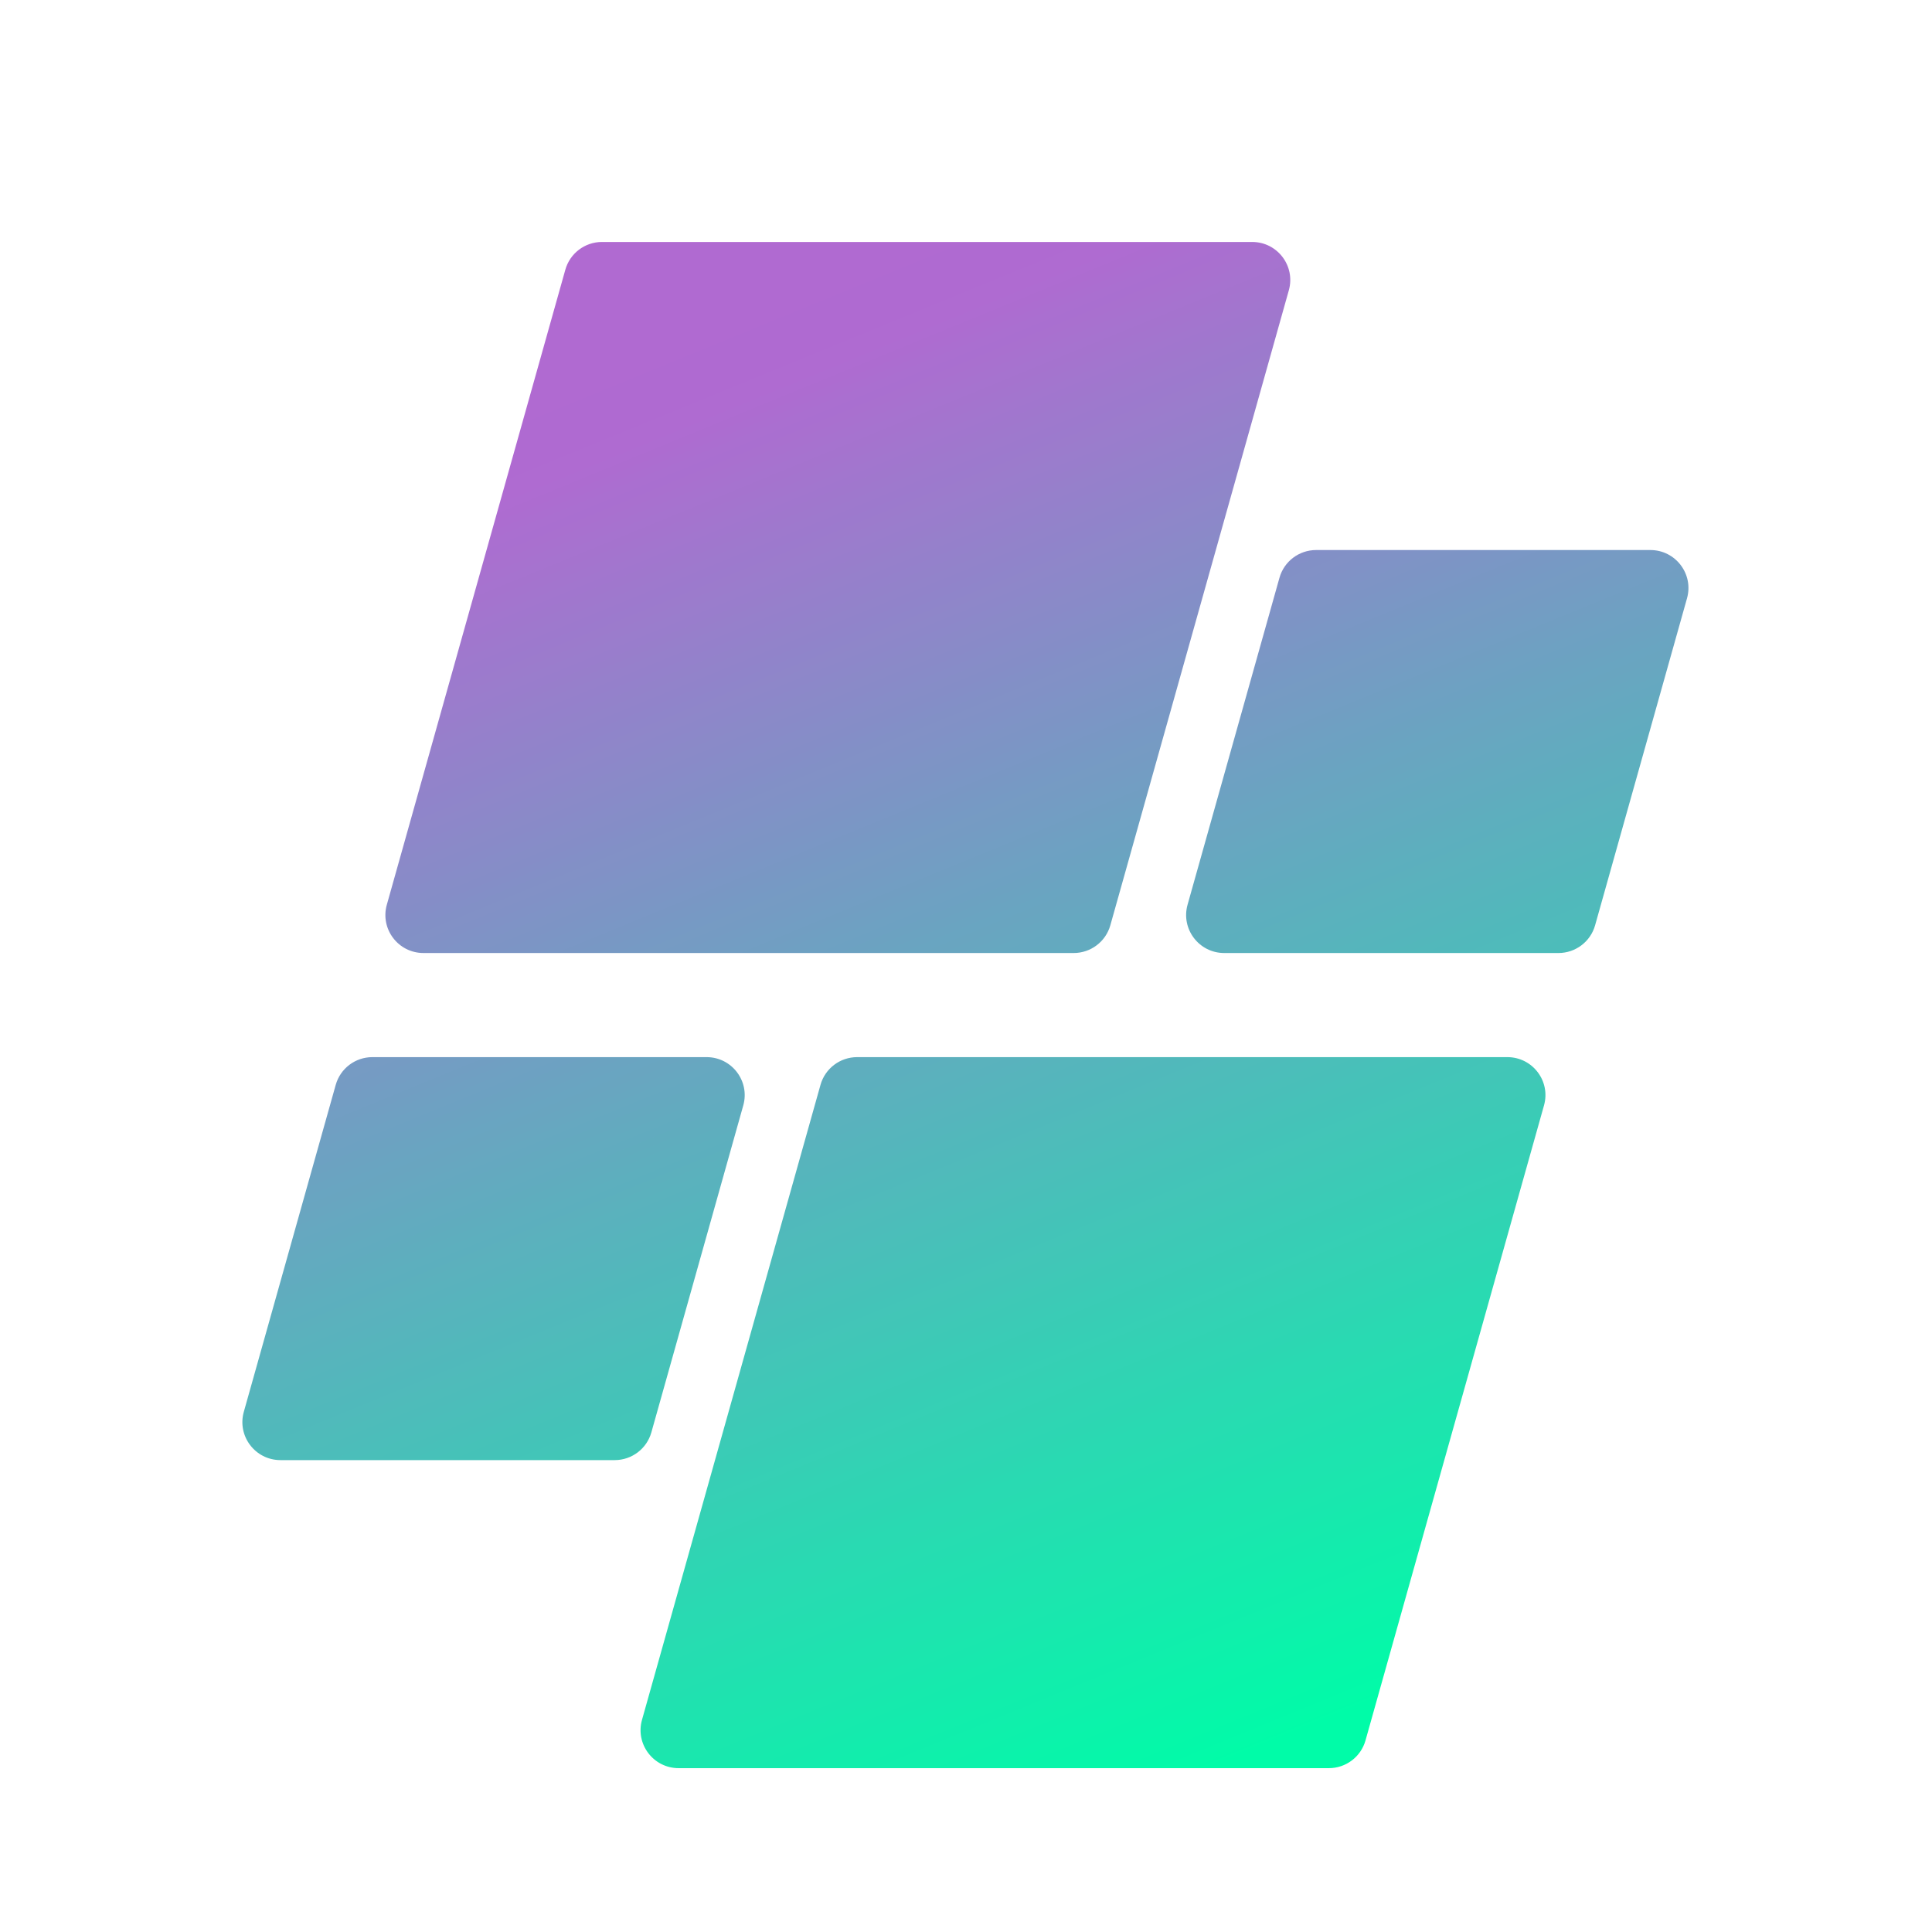
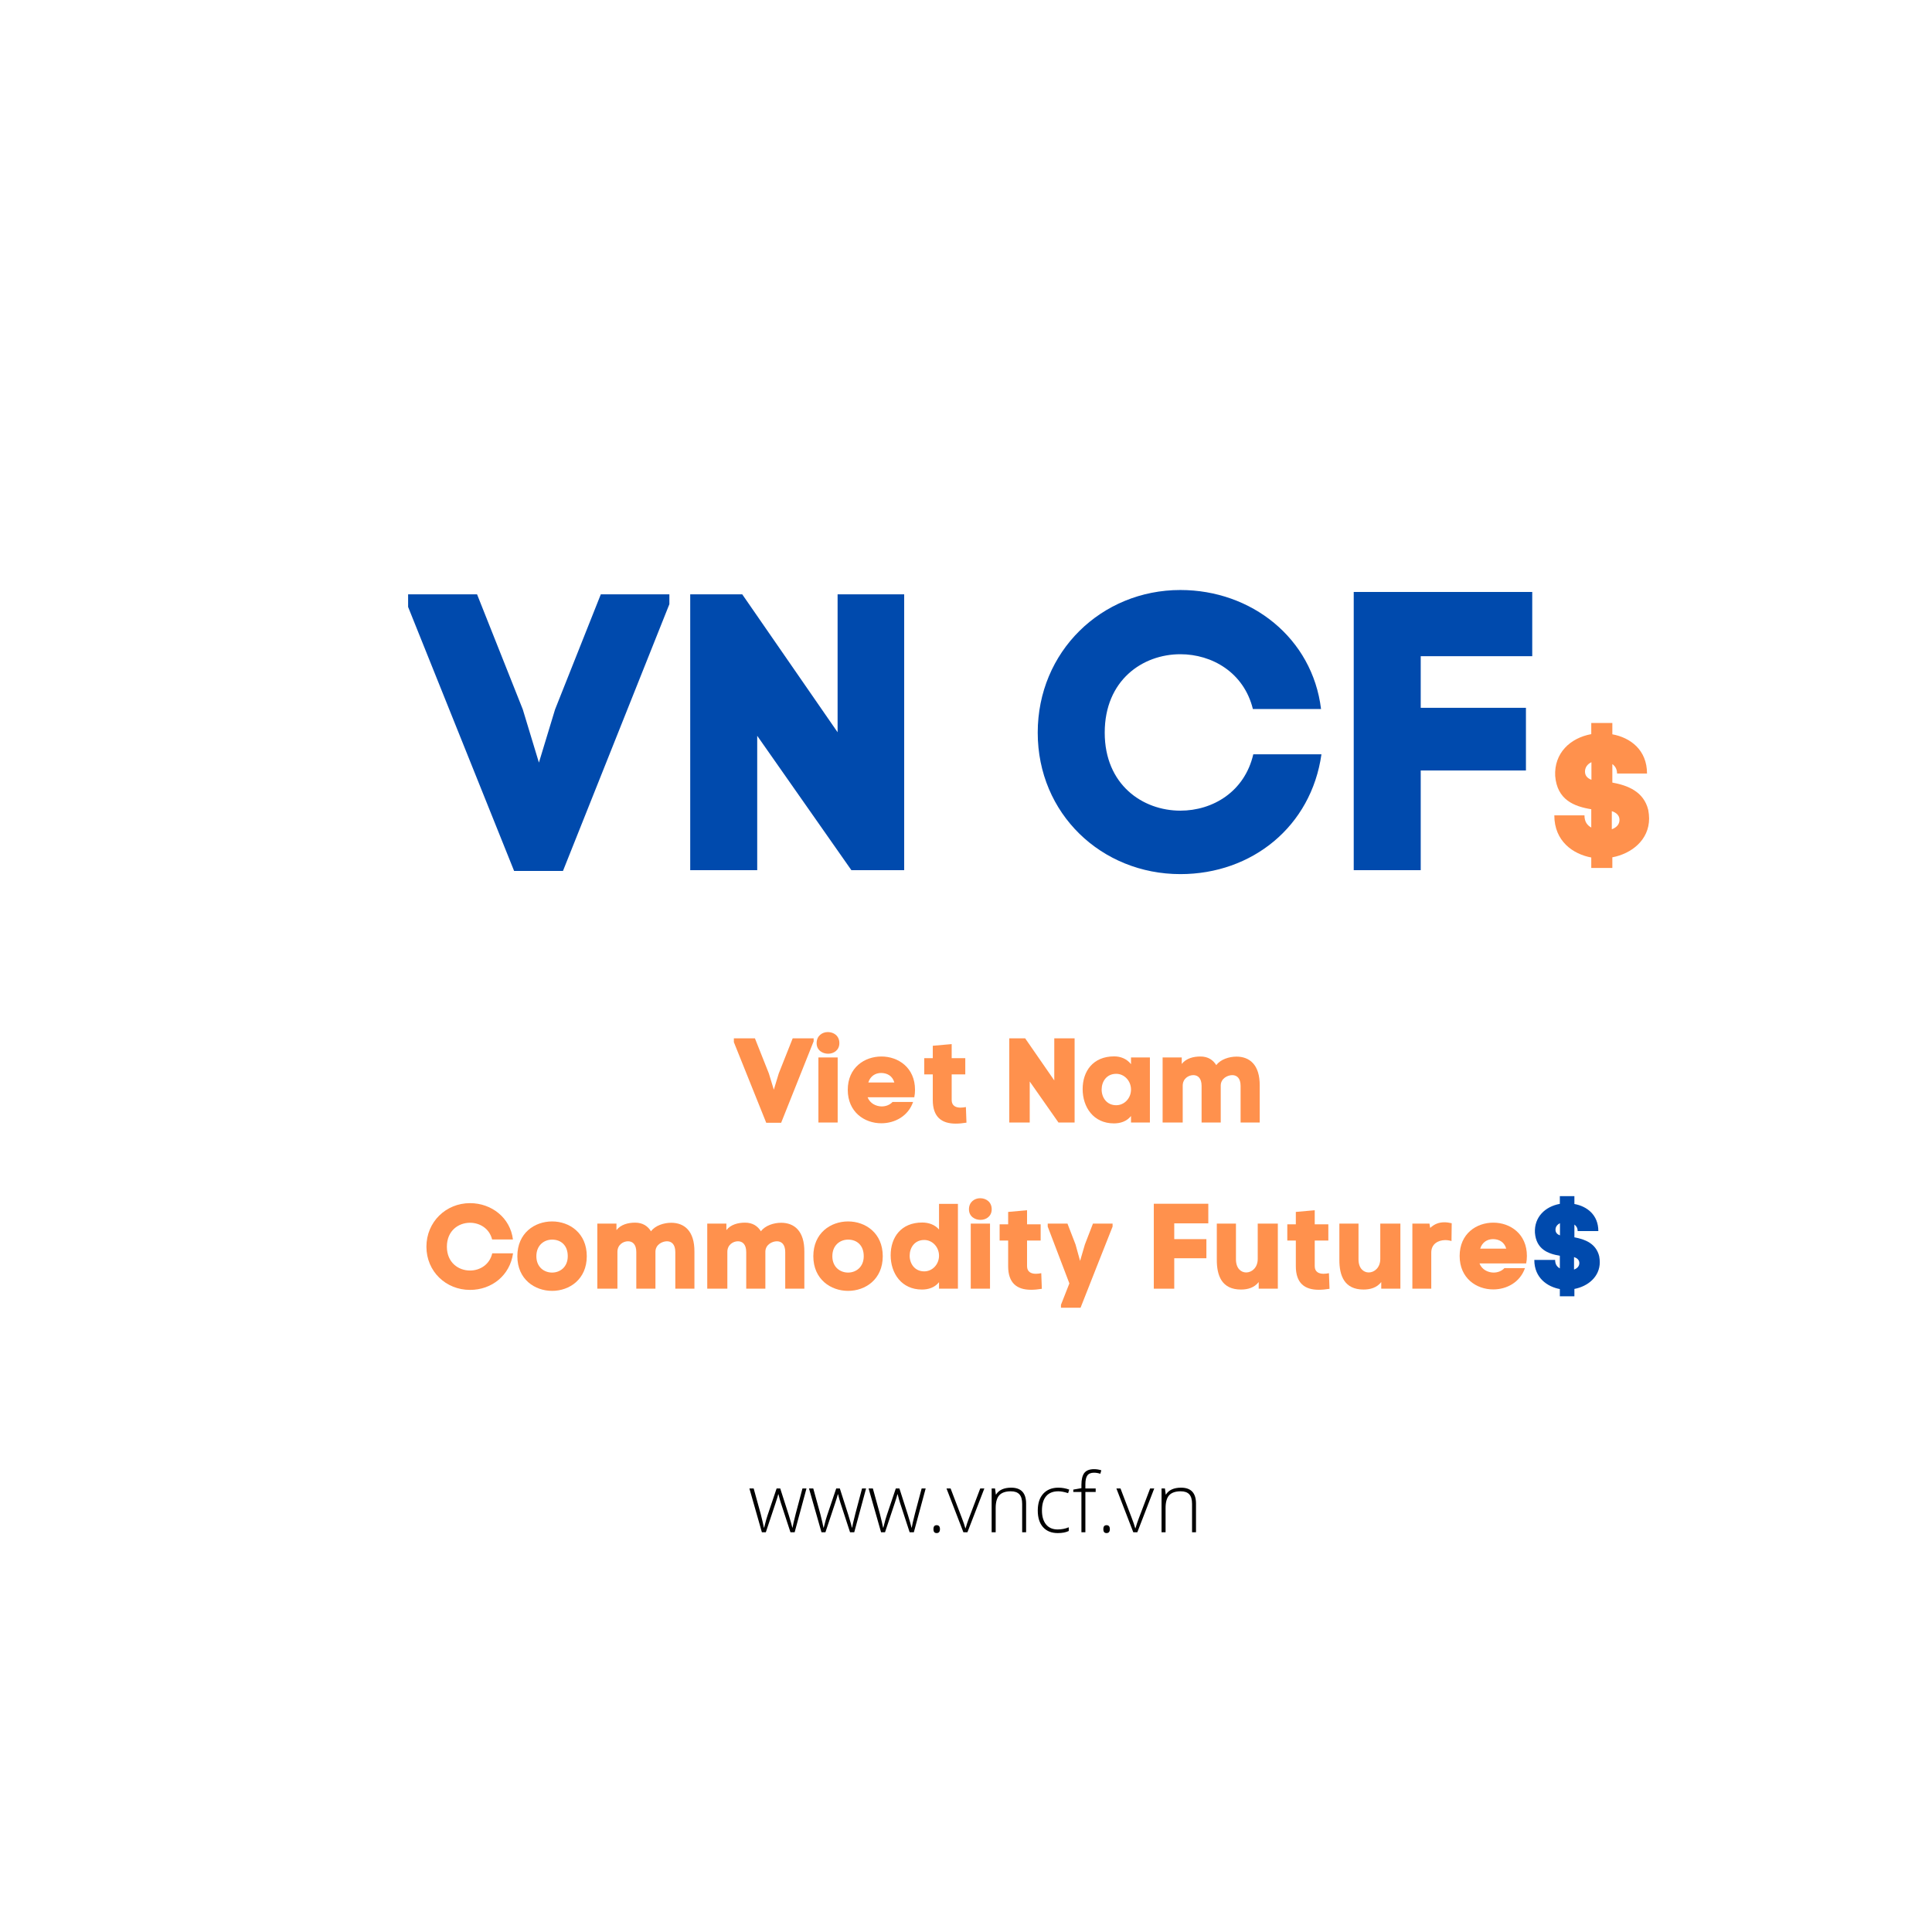
- <svg xmlns="http://www.w3.org/2000/svg" xmlns:xlink="http://www.w3.org/1999/xlink" width="375" viewBox="0 0 375 375" height="375" version="1.0">
+ <svg xmlns="http://www.w3.org/2000/svg" width="500" zoomAndPan="magnify" viewBox="0 0 375 375" height="500" preserveAspectRatio="xMidYMid meet" version="1.0">
  <defs>
-     <clipPath id="a">
-       <path d="M 47 46.957 L 328 46.957 L 328 343.207 L 47 343.207 Z M 47 46.957" />
-     </clipPath>
-     <clipPath id="b">
-       <path d="M 166.371 205.188 L 292.578 205.188 C 297.473 205.188 301.016 209.852 299.691 214.555 L 265.043 337.816 C 264.148 341 261.242 343.199 257.93 343.199 L 131.723 343.199 C 126.828 343.199 123.289 338.535 124.609 333.832 L 159.258 210.57 C 160.152 207.387 163.059 205.188 166.371 205.188 Z M 248.344 112.145 L 230.504 175.609 C 229.184 180.316 232.723 184.98 237.617 184.98 L 302.496 184.98 C 305.809 184.98 308.715 182.781 309.609 179.598 L 327.449 116.129 C 328.77 111.426 325.23 106.762 320.336 106.762 L 255.457 106.762 C 252.148 106.762 249.238 108.961 248.344 112.145 Z M 215.516 179.598 L 250.164 56.336 C 251.484 51.629 247.941 46.965 243.047 46.965 L 116.844 46.965 C 113.531 46.965 110.625 49.168 109.73 52.352 L 75.082 175.609 C 73.758 180.316 77.301 184.98 82.195 184.98 L 208.402 184.98 C 211.711 184.98 214.621 182.781 215.516 179.598 Z M 126.43 278.023 L 144.27 214.555 C 145.59 209.852 142.047 205.188 137.152 205.188 L 72.277 205.188 C 68.965 205.188 66.059 207.387 65.164 210.57 L 47.324 274.035 C 46 278.742 49.543 283.406 54.438 283.406 L 119.312 283.406 C 122.625 283.406 125.535 281.203 126.43 278.023 Z M 126.43 278.023" />
-     </clipPath>
-     <linearGradient x1="114.296" gradientTransform="matrix(-.59351 0 0 -.59247 327.728 343.2)" y1="-47.634" x2="358.611" gradientUnits="userSpaceOnUse" y2="547.607" xlink:type="simple" xlink:actuate="onLoad" id="c" xlink:show="other">
-       <stop stop-color="#00FCA8" offset="0" />
-       <stop stop-color="#00FCA8" offset=".063" />
-       <stop stop-color="#00FCA8" offset=".094" />
-       <stop stop-color="#02FBA8" offset=".098" />
-       <stop stop-color="#03FAA9" offset=".102" />
-       <stop stop-color="#03F9A9" offset=".105" />
-       <stop stop-color="#04F8A9" offset=".109" />
-       <stop stop-color="#05F8A9" offset=".113" />
-       <stop stop-color="#06F7A9" offset=".117" />
-       <stop stop-color="#07F6AA" offset=".121" />
-       <stop stop-color="#08F5AA" offset=".125" />
-       <stop stop-color="#09F4AA" offset=".129" />
-       <stop stop-color="#0AF4AA" offset=".133" />
-       <stop stop-color="#0BF3AB" offset=".137" />
-       <stop stop-color="#0CF2AB" offset=".141" />
-       <stop stop-color="#0DF1AB" offset=".145" />
-       <stop stop-color="#0EF1AB" offset=".148" />
-       <stop stop-color="#0FF0AB" offset=".152" />
-       <stop stop-color="#10EFAC" offset=".156" />
-       <stop stop-color="#10EEAC" offset=".16" />
-       <stop stop-color="#11EEAC" offset=".164" />
-       <stop stop-color="#12EDAC" offset=".168" />
-       <stop stop-color="#13ECAD" offset=".172" />
-       <stop stop-color="#14EBAD" offset=".176" />
-       <stop stop-color="#15EAAD" offset=".18" />
-       <stop stop-color="#16EAAD" offset=".184" />
-       <stop stop-color="#17E9AD" offset=".188" />
-       <stop stop-color="#18E8AE" offset=".191" />
-       <stop stop-color="#19E7AE" offset=".195" />
-       <stop stop-color="#1AE7AE" offset=".199" />
-       <stop stop-color="#1BE6AE" offset=".203" />
-       <stop stop-color="#1CE5AE" offset=".207" />
-       <stop stop-color="#1DE4AF" offset=".211" />
-       <stop stop-color="#1DE4AF" offset=".215" />
-       <stop stop-color="#1EE3AF" offset=".219" />
-       <stop stop-color="#1FE2AF" offset=".223" />
-       <stop stop-color="#20E1B0" offset=".227" />
-       <stop stop-color="#21E0B0" offset=".23" />
-       <stop stop-color="#22E0B0" offset=".234" />
-       <stop stop-color="#23DFB0" offset=".238" />
-       <stop stop-color="#24DEB0" offset=".242" />
-       <stop stop-color="#25DDB1" offset=".246" />
-       <stop stop-color="#26DDB1" offset=".25" />
-       <stop stop-color="#27DCB1" offset=".254" />
-       <stop stop-color="#28DBB1" offset=".258" />
-       <stop stop-color="#29DAB2" offset=".262" />
-       <stop stop-color="#29DAB2" offset=".266" />
-       <stop stop-color="#2AD9B2" offset=".27" />
-       <stop stop-color="#2BD8B2" offset=".273" />
-       <stop stop-color="#2CD7B2" offset=".277" />
-       <stop stop-color="#2DD6B3" offset=".281" />
-       <stop stop-color="#2ED6B3" offset=".285" />
-       <stop stop-color="#2FD5B3" offset=".289" />
-       <stop stop-color="#30D4B3" offset=".293" />
-       <stop stop-color="#31D3B3" offset=".297" />
-       <stop stop-color="#32D3B4" offset=".301" />
-       <stop stop-color="#33D2B4" offset=".305" />
-       <stop stop-color="#34D1B4" offset=".309" />
-       <stop stop-color="#35D0B4" offset=".313" />
-       <stop stop-color="#36D0B5" offset=".316" />
-       <stop stop-color="#36CFB5" offset=".32" />
-       <stop stop-color="#37CEB5" offset=".324" />
-       <stop stop-color="#38CDB5" offset=".328" />
-       <stop stop-color="#39CCB5" offset=".332" />
-       <stop stop-color="#3ACCB6" offset=".336" />
-       <stop stop-color="#3BCBB6" offset=".34" />
-       <stop stop-color="#3CCAB6" offset=".344" />
-       <stop stop-color="#3DC9B6" offset=".348" />
-       <stop stop-color="#3EC9B6" offset=".352" />
-       <stop stop-color="#3FC8B7" offset=".355" />
-       <stop stop-color="#40C7B7" offset=".359" />
-       <stop stop-color="#41C6B7" offset=".363" />
-       <stop stop-color="#42C6B7" offset=".367" />
-       <stop stop-color="#43C5B8" offset=".371" />
-       <stop stop-color="#43C4B8" offset=".375" />
-       <stop stop-color="#44C3B8" offset=".379" />
-       <stop stop-color="#45C2B8" offset=".383" />
-       <stop stop-color="#46C2B8" offset=".387" />
-       <stop stop-color="#47C1B9" offset=".391" />
-       <stop stop-color="#48C0B9" offset=".395" />
-       <stop stop-color="#49BFB9" offset=".398" />
-       <stop stop-color="#4ABFB9" offset=".402" />
-       <stop stop-color="#4BBEBA" offset=".406" />
-       <stop stop-color="#4CBDBA" offset=".41" />
-       <stop stop-color="#4DBCBA" offset=".414" />
-       <stop stop-color="#4EBCBA" offset=".418" />
-       <stop stop-color="#4FBBBA" offset=".422" />
-       <stop stop-color="#50BABB" offset=".426" />
-       <stop stop-color="#50B9BB" offset=".43" />
-       <stop stop-color="#51B8BB" offset=".434" />
-       <stop stop-color="#52B8BB" offset=".438" />
-       <stop stop-color="#53B7BB" offset=".441" />
-       <stop stop-color="#54B6BC" offset=".445" />
-       <stop stop-color="#55B5BC" offset=".449" />
-       <stop stop-color="#56B5BC" offset=".453" />
-       <stop stop-color="#57B4BC" offset=".457" />
-       <stop stop-color="#58B3BD" offset=".461" />
-       <stop stop-color="#59B2BD" offset=".465" />
-       <stop stop-color="#5AB2BD" offset=".469" />
-       <stop stop-color="#5BB1BD" offset=".473" />
-       <stop stop-color="#5CB0BD" offset=".477" />
-       <stop stop-color="#5CAFBE" offset=".48" />
-       <stop stop-color="#5DAFBE" offset=".484" />
-       <stop stop-color="#5EAEBE" offset=".488" />
-       <stop stop-color="#5FADBE" offset=".492" />
-       <stop stop-color="#60ACBE" offset=".496" />
-       <stop stop-color="#61ABBF" offset=".5" />
-       <stop stop-color="#62ABBF" offset=".504" />
-       <stop stop-color="#63AABF" offset=".508" />
-       <stop stop-color="#64A9BF" offset=".512" />
-       <stop stop-color="#65A8C0" offset=".516" />
-       <stop stop-color="#66A8C0" offset=".52" />
-       <stop stop-color="#67A7C0" offset=".523" />
-       <stop stop-color="#68A6C0" offset=".527" />
-       <stop stop-color="#69A5C0" offset=".531" />
-       <stop stop-color="#69A5C1" offset=".535" />
-       <stop stop-color="#6AA4C1" offset=".539" />
-       <stop stop-color="#6BA3C1" offset=".543" />
-       <stop stop-color="#6CA2C1" offset=".547" />
-       <stop stop-color="#6DA1C2" offset=".551" />
-       <stop stop-color="#6EA1C2" offset=".555" />
-       <stop stop-color="#6FA0C2" offset=".559" />
-       <stop stop-color="#709FC2" offset=".563" />
-       <stop stop-color="#719EC2" offset=".566" />
-       <stop stop-color="#729EC3" offset=".57" />
-       <stop stop-color="#739DC3" offset=".574" />
-       <stop stop-color="#749CC3" offset=".578" />
-       <stop stop-color="#759BC3" offset=".582" />
-       <stop stop-color="#769BC3" offset=".586" />
-       <stop stop-color="#769AC4" offset=".59" />
-       <stop stop-color="#7799C4" offset=".594" />
-       <stop stop-color="#7898C4" offset=".598" />
-       <stop stop-color="#7997C4" offset=".602" />
-       <stop stop-color="#7A97C5" offset=".605" />
-       <stop stop-color="#7B96C5" offset=".609" />
-       <stop stop-color="#7C95C5" offset=".613" />
-       <stop stop-color="#7D94C5" offset=".617" />
-       <stop stop-color="#7E94C5" offset=".621" />
-       <stop stop-color="#7F93C6" offset=".625" />
-       <stop stop-color="#8092C6" offset=".629" />
-       <stop stop-color="#8191C6" offset=".633" />
-       <stop stop-color="#8291C6" offset=".637" />
-       <stop stop-color="#8290C6" offset=".641" />
-       <stop stop-color="#838FC7" offset=".645" />
-       <stop stop-color="#848EC7" offset=".648" />
-       <stop stop-color="#858DC7" offset=".652" />
-       <stop stop-color="#868DC7" offset=".656" />
-       <stop stop-color="#878CC8" offset=".66" />
-       <stop stop-color="#888BC8" offset=".664" />
-       <stop stop-color="#898AC8" offset=".668" />
-       <stop stop-color="#8A8AC8" offset=".672" />
-       <stop stop-color="#8B89C8" offset=".676" />
-       <stop stop-color="#8C88C9" offset=".68" />
-       <stop stop-color="#8D87C9" offset=".684" />
-       <stop stop-color="#8E87C9" offset=".688" />
-       <stop stop-color="#8F86C9" offset=".691" />
-       <stop stop-color="#8F85CA" offset=".695" />
-       <stop stop-color="#9084CA" offset=".699" />
-       <stop stop-color="#9183CA" offset=".703" />
-       <stop stop-color="#9283CA" offset=".707" />
-       <stop stop-color="#9382CA" offset=".711" />
-       <stop stop-color="#9481CB" offset=".715" />
-       <stop stop-color="#9580CB" offset=".719" />
-       <stop stop-color="#9680CB" offset=".723" />
-       <stop stop-color="#977FCB" offset=".727" />
-       <stop stop-color="#987ECB" offset=".73" />
-       <stop stop-color="#997DCC" offset=".734" />
-       <stop stop-color="#9A7DCC" offset=".738" />
-       <stop stop-color="#9B7CCC" offset=".742" />
-       <stop stop-color="#9C7BCC" offset=".746" />
-       <stop stop-color="#9C7ACD" offset=".75" />
-       <stop stop-color="#9D79CD" offset=".754" />
-       <stop stop-color="#9E79CD" offset=".758" />
-       <stop stop-color="#9F78CD" offset=".762" />
-       <stop stop-color="#A077CD" offset=".766" />
-       <stop stop-color="#A176CE" offset=".77" />
-       <stop stop-color="#A276CE" offset=".773" />
-       <stop stop-color="#A375CE" offset=".777" />
-       <stop stop-color="#A474CE" offset=".781" />
-       <stop stop-color="#A573CE" offset=".785" />
-       <stop stop-color="#A673CF" offset=".789" />
-       <stop stop-color="#A772CF" offset=".793" />
-       <stop stop-color="#A871CF" offset=".797" />
-       <stop stop-color="#A970CF" offset=".801" />
-       <stop stop-color="#A96FD0" offset=".805" />
-       <stop stop-color="#AA6FD0" offset=".809" />
-       <stop stop-color="#AB6ED0" offset=".813" />
-       <stop stop-color="#AC6DD0" offset=".816" />
-       <stop stop-color="#AD6CD0" offset=".82" />
-       <stop stop-color="#AE6CD1" offset=".824" />
-       <stop stop-color="#AF6BD1" offset=".828" />
-       <stop stop-color="#AF6AD1" offset=".844" />
-       <stop stop-color="#B06AD1" offset=".875" />
-       <stop stop-color="#B06AD1" offset="1" />
-     </linearGradient>
+     <g />
  </defs>
-   <path fill="#FFF" d="M-37.5 -37.5H412.5V412.5H-37.5z" />
-   <path fill="#FFF" d="M-37.5 -37.5H412.5V412.5H-37.5z" />
-   <path fill="#FFF" d="M-37.5 -37.5H412.5V412.5H-37.5z" />
-   <g clip-path="url(#a)">
-     <g clip-path="url(#b)">
-       <path fill="url(#c)" d="M 328.77 343.199 L 328.77 46.965 L 46.047 46.965 L 46.047 343.199 Z M 328.77 343.199" />
+   <rect x="-37.5" width="450" fill="#ffffff" y="-37.5" height="450" fill-opacity="1" />
+   <rect x="-37.5" width="450" fill="#ffffff" y="-37.5" height="450" fill-opacity="1" />
+   <rect x="-37.5" width="450" fill="#ffffff" y="-37.5" height="450" fill-opacity="1" />
+   <rect x="-37.5" width="450" fill="#ffffff" y="-37.5" height="450" fill-opacity="1" />
+   <g fill="#ff914d" fill-opacity="1">
+     <g transform="translate(142.0453, 217.8851)">
+       <g>
+         <path d="M 0.398 -16.348 L 0.398 -15.602 L 6.68 0.047 L 9.574 0.047 L 15.883 -15.766 L 15.883 -16.348 L 11.816 -16.348 L 9.109 -9.527 L 8.152 -6.375 L 7.191 -9.527 L 4.484 -16.348 Z M 0.398 -16.348 " />
+       </g>
+     </g>
+   </g>
+   <g fill="#ff914d" fill-opacity="1">
+     <g transform="translate(157.9892, 217.8851)">
+       <g>
+         <path d="M 0.516 -15.414 C 0.516 -14.035 1.637 -13.359 2.758 -13.359 C 3.832 -13.359 4.93 -14.035 4.93 -15.414 C 4.93 -16.863 3.809 -17.562 2.688 -17.562 C 1.613 -17.562 0.516 -16.84 0.516 -15.414 Z M 0.863 -12.637 L 4.602 -12.637 L 4.602 0 L 0.863 0 Z M 0.863 -12.637 " />
+       </g>
+     </g>
+   </g>
+   <g fill="#ff914d" fill-opacity="1">
+     <g transform="translate(164.2453, 217.8851)">
+       <g>
+         <path d="M 13.359 -6.352 C 13.359 -10.672 10.09 -12.82 6.844 -12.82 C 3.551 -12.82 0.305 -10.672 0.305 -6.352 C 0.305 -2.031 3.551 0.141 6.82 0.141 C 9.434 0.141 12.027 -1.238 12.984 -3.992 L 8.992 -3.992 C 8.453 -3.41 7.684 -3.129 6.867 -3.129 C 5.746 -3.152 4.602 -3.738 4.156 -4.906 L 13.219 -4.906 C 13.312 -5.371 13.359 -5.84 13.359 -6.352 Z M 9.344 -7.777 L 4.297 -7.777 C 4.672 -9.016 5.676 -9.621 6.773 -9.621 C 7.965 -9.621 8.992 -9.039 9.344 -7.777 Z M 9.344 -7.777 " />
+       </g>
+     </g>
+   </g>
+   <g fill="#ff914d" fill-opacity="1">
+     <g transform="translate(179.1853, 217.8851)">
+       <g>
+         <path d="M 8.406 0.023 L 8.293 -3.012 C 7.965 -2.941 7.59 -2.895 7.238 -2.895 C 6.352 -2.895 5.535 -3.246 5.535 -4.367 L 5.535 -9.344 L 8.176 -9.344 L 8.176 -12.496 L 5.535 -12.496 L 5.535 -15.227 L 1.867 -14.902 L 1.867 -12.496 L 0.211 -12.496 L 0.211 -9.344 L 1.867 -9.344 L 1.867 -4.367 C 1.867 -1.098 3.551 0.211 6.328 0.211 C 6.961 0.211 7.66 0.141 8.406 0.023 Z M 8.406 0.023 " />
+       </g>
+     </g>
+   </g>
+   <g fill="#ff914d" fill-opacity="1">
+     <g transform="translate(188.873, 217.8851)">
+       <g />
+     </g>
+   </g>
+   <g fill="#ff914d" fill-opacity="1">
+     <g transform="translate(194.7323, 217.8851)">
+       <g>
+         <path d="M 9.902 -16.348 L 9.902 -8.176 L 4.25 -16.348 L 1.168 -16.348 L 1.168 0 L 5.137 0 L 5.137 -7.965 L 10.719 0 L 13.848 0 L 13.848 -16.348 Z M 9.902 -16.348 " />
+       </g>
+     </g>
+   </g>
+   <g fill="#ff914d" fill-opacity="1">
+     <g transform="translate(209.8124, 217.8851)">
+       <g>
+         <path d="M 6.445 -12.844 C 2.336 -12.844 0.328 -9.949 0.328 -6.492 C 0.328 -3.012 2.406 0.164 6.398 0.164 C 7.613 0.164 8.852 -0.188 9.715 -1.262 L 9.715 0 L 13.383 0 L 13.383 -12.637 L 9.715 -12.637 L 9.715 -11.328 C 8.898 -12.379 7.684 -12.844 6.445 -12.844 Z M 6.844 -3.363 C 4.977 -3.363 4.016 -4.883 4.016 -6.398 C 4.016 -7.941 4.953 -9.457 6.844 -9.457 C 8.43 -9.457 9.715 -8.082 9.715 -6.398 C 9.715 -4.719 8.43 -3.363 6.844 -3.363 Z M 6.844 -3.363 " />
+       </g>
+     </g>
+   </g>
+   <g fill="#ff914d" fill-opacity="1">
+     <g transform="translate(224.8225, 217.8851)">
+       <g>
+         <path d="M 4.555 -11.375 L 4.555 -12.637 L 0.84 -12.637 L 0.84 0 L 4.742 0 L 4.742 -7.148 C 4.742 -8.547 5.887 -9.203 6.797 -9.203 C 7.66 -9.203 8.406 -8.641 8.406 -7.102 L 8.406 0 L 12.121 0 L 12.121 -7.191 C 12.145 -8.57 13.453 -9.203 14.363 -9.203 C 15.227 -9.203 15.977 -8.641 15.977 -7.102 L 15.977 0 L 19.688 0 L 19.688 -7.125 C 19.734 -11.258 17.68 -12.797 15.18 -12.797 C 13.758 -12.797 12.074 -12.262 11.258 -11.141 C 10.648 -12.121 9.691 -12.82 8.176 -12.82 C 6.844 -12.82 5.418 -12.473 4.555 -11.375 Z M 4.555 -11.375 " />
+       </g>
+     </g>
+   </g>
+   <g fill="#ff914d" fill-opacity="1">
+     <g transform="translate(246.1547, 217.8851)">
+       <g />
+     </g>
+   </g>
+   <g fill="#ff914d" fill-opacity="1">
+     <g transform="translate(81.9516, 250.1351)">
+       <g>
+         <path d="M 4.789 -8.152 C 4.789 -11.258 7.031 -12.797 9.273 -12.797 C 11.141 -12.797 13.031 -11.723 13.57 -9.551 L 17.609 -9.551 C 17.098 -13.758 13.477 -16.605 9.273 -16.605 C 4.602 -16.605 0.816 -12.961 0.816 -8.152 C 0.816 -3.34 4.602 0.234 9.273 0.234 C 13.523 0.234 17.027 -2.594 17.633 -6.867 L 13.594 -6.867 C 13.078 -4.648 11.188 -3.527 9.273 -3.527 C 7.031 -3.527 4.789 -5.066 4.789 -8.152 Z M 4.789 -8.152 " />
+       </g>
+     </g>
+   </g>
+   <g fill="#ff914d" fill-opacity="1">
+     <g transform="translate(100.3232, 250.1351)">
+       <g>
+         <path d="M 13.57 -6.305 C 13.57 -10.812 10.207 -13.055 6.844 -13.055 C 3.457 -13.055 0.094 -10.812 0.094 -6.305 C 0.094 -1.82 3.48 0.422 6.844 0.422 C 10.207 0.422 13.57 -1.82 13.57 -6.305 Z M 3.785 -6.305 C 3.785 -8.453 5.301 -9.527 6.844 -9.527 C 8.523 -9.527 9.879 -8.453 9.879 -6.305 C 9.879 -4.18 8.359 -3.129 6.844 -3.129 C 5.301 -3.129 3.785 -4.18 3.785 -6.305 Z M 3.785 -6.305 " />
+       </g>
+     </g>
+   </g>
+   <g fill="#ff914d" fill-opacity="1">
+     <g transform="translate(115.0998, 250.1351)">
+       <g>
+         <path d="M 4.555 -11.375 L 4.555 -12.637 L 0.84 -12.637 L 0.84 0 L 4.742 0 L 4.742 -7.148 C 4.742 -8.547 5.887 -9.203 6.797 -9.203 C 7.66 -9.203 8.406 -8.641 8.406 -7.102 L 8.406 0 L 12.121 0 L 12.121 -7.191 C 12.145 -8.57 13.453 -9.203 14.363 -9.203 C 15.227 -9.203 15.977 -8.641 15.977 -7.102 L 15.977 0 L 19.688 0 L 19.688 -7.125 C 19.734 -11.258 17.68 -12.797 15.18 -12.797 C 13.758 -12.797 12.074 -12.262 11.258 -11.141 C 10.648 -12.121 9.691 -12.82 8.176 -12.82 C 6.844 -12.82 5.418 -12.473 4.555 -11.375 Z M 4.555 -11.375 " />
+       </g>
+     </g>
+   </g>
+   <g fill="#ff914d" fill-opacity="1">
+     <g transform="translate(136.436, 250.1351)">
+       <g>
+         <path d="M 4.555 -11.375 L 4.555 -12.637 L 0.84 -12.637 L 0.84 0 L 4.742 0 L 4.742 -7.148 C 4.742 -8.547 5.887 -9.203 6.797 -9.203 C 7.66 -9.203 8.406 -8.641 8.406 -7.102 L 8.406 0 L 12.121 0 L 12.121 -7.191 C 12.145 -8.57 13.453 -9.203 14.363 -9.203 C 15.227 -9.203 15.977 -8.641 15.977 -7.102 L 15.977 0 L 19.688 0 L 19.688 -7.125 C 19.734 -11.258 17.68 -12.797 15.18 -12.797 C 13.758 -12.797 12.074 -12.262 11.258 -11.141 C 10.648 -12.121 9.691 -12.82 8.176 -12.82 C 6.844 -12.82 5.418 -12.473 4.555 -11.375 Z M 4.555 -11.375 " />
+       </g>
+     </g>
+   </g>
+   <g fill="#ff914d" fill-opacity="1">
+     <g transform="translate(157.7723, 250.1351)">
+       <g>
+         <path d="M 13.57 -6.305 C 13.57 -10.812 10.207 -13.055 6.844 -13.055 C 3.457 -13.055 0.094 -10.812 0.094 -6.305 C 0.094 -1.82 3.48 0.422 6.844 0.422 C 10.207 0.422 13.57 -1.82 13.57 -6.305 Z M 3.785 -6.305 C 3.785 -8.453 5.301 -9.527 6.844 -9.527 C 8.523 -9.527 9.879 -8.453 9.879 -6.305 C 9.879 -4.18 8.359 -3.129 6.844 -3.129 C 5.301 -3.129 3.785 -4.18 3.785 -6.305 Z M 3.785 -6.305 " />
+       </g>
+     </g>
+   </g>
+   <g fill="#ff914d" fill-opacity="1">
+     <g transform="translate(172.5489, 250.1351)">
+       <g>
+         <path d="M 6.445 -12.844 C 2.336 -12.844 0.328 -9.949 0.328 -6.492 C 0.328 -3.012 2.406 0.164 6.398 0.164 C 7.613 0.164 8.852 -0.188 9.715 -1.262 L 9.715 0 L 13.383 0 L 13.383 -16.465 L 9.715 -16.465 L 9.715 -11.492 C 8.875 -12.449 7.684 -12.844 6.445 -12.844 Z M 6.844 -3.363 C 4.977 -3.363 4.016 -4.883 4.016 -6.398 C 4.016 -7.941 4.953 -9.457 6.844 -9.457 C 8.43 -9.457 9.715 -8.082 9.715 -6.398 C 9.715 -4.719 8.43 -3.363 6.844 -3.363 Z M 6.844 -3.363 " />
+       </g>
+     </g>
+   </g>
+   <g fill="#ff914d" fill-opacity="1">
+     <g transform="translate(187.5589, 250.1351)">
+       <g>
+         <path d="M 0.516 -15.414 C 0.516 -14.035 1.637 -13.359 2.758 -13.359 C 3.832 -13.359 4.93 -14.035 4.93 -15.414 C 4.93 -16.863 3.809 -17.562 2.688 -17.562 C 1.613 -17.562 0.516 -16.84 0.516 -15.414 Z M 0.863 -12.637 L 4.602 -12.637 L 4.602 0 L 0.863 0 Z M 0.863 -12.637 " />
+       </g>
+     </g>
+   </g>
+   <g fill="#ff914d" fill-opacity="1">
+     <g transform="translate(193.8151, 250.1351)">
+       <g>
+         <path d="M 8.406 0.023 L 8.293 -3.012 C 7.965 -2.941 7.59 -2.895 7.238 -2.895 C 6.352 -2.895 5.535 -3.246 5.535 -4.367 L 5.535 -9.344 L 8.176 -9.344 L 8.176 -12.496 L 5.535 -12.496 L 5.535 -15.227 L 1.867 -14.902 L 1.867 -12.496 L 0.211 -12.496 L 0.211 -9.344 L 1.867 -9.344 L 1.867 -4.367 C 1.867 -1.098 3.551 0.211 6.328 0.211 C 6.961 0.211 7.66 0.141 8.406 0.023 Z M 8.406 0.023 " />
+       </g>
+     </g>
+   </g>
+   <g fill="#ff914d" fill-opacity="1">
+     <g transform="translate(203.5028, 250.1351)">
+       <g>
+         <path d="M 12.449 -12.051 L 12.449 -12.637 L 8.641 -12.637 L 7.078 -8.594 L 6.141 -5.395 L 5.254 -8.594 L 3.691 -12.637 L -0.141 -12.637 L -0.141 -12.051 L 4.062 -1.027 L 2.43 3.129 L 2.43 3.691 L 6.234 3.691 C 8.293 -1.566 10.371 -6.797 12.449 -12.051 Z M 12.449 -12.051 " />
+       </g>
+     </g>
+   </g>
+   <g fill="#ff914d" fill-opacity="1">
+     <g transform="translate(216.9254, 250.1351)">
+       <g />
+     </g>
+   </g>
+   <g fill="#ff914d" fill-opacity="1">
+     <g transform="translate(222.7847, 250.1351)">
+       <g>
+         <path d="M 11.746 -12.684 L 11.746 -16.488 L 1.168 -16.488 L 1.168 0 L 5.137 0 L 5.137 -5.91 L 11.375 -5.91 L 11.375 -9.621 L 5.137 -9.621 L 5.137 -12.684 Z M 11.746 -12.684 " />
+       </g>
+     </g>
+   </g>
+   <g fill="#ff914d" fill-opacity="1">
+     <g transform="translate(235.5538, 250.1351)">
+       <g>
+         <path d="M 8.758 -1.285 L 8.758 0 L 12.473 0 L 12.473 -12.637 L 8.57 -12.637 L 8.57 -5.77 C 8.57 -4.086 7.426 -3.152 6.328 -3.152 C 5.324 -3.152 4.344 -3.945 4.344 -5.699 L 4.344 -12.637 L 0.629 -12.637 L 0.629 -5.676 C 0.605 -2.5 1.613 0.164 5.324 0.164 C 6.633 0.164 7.895 -0.188 8.758 -1.285 Z M 8.758 -1.285 " />
+       </g>
+     </g>
+   </g>
+   <g fill="#ff914d" fill-opacity="1">
+     <g transform="translate(249.6534, 250.1351)">
+       <g>
+         <path d="M 8.406 0.023 L 8.293 -3.012 C 7.965 -2.941 7.59 -2.895 7.238 -2.895 C 6.352 -2.895 5.535 -3.246 5.535 -4.367 L 5.535 -9.344 L 8.176 -9.344 L 8.176 -12.496 L 5.535 -12.496 L 5.535 -15.227 L 1.867 -14.902 L 1.867 -12.496 L 0.211 -12.496 L 0.211 -9.344 L 1.867 -9.344 L 1.867 -4.367 C 1.867 -1.098 3.551 0.211 6.328 0.211 C 6.961 0.211 7.66 0.141 8.406 0.023 Z M 8.406 0.023 " />
+       </g>
+     </g>
+   </g>
+   <g fill="#ff914d" fill-opacity="1">
+     <g transform="translate(259.3411, 250.1351)">
+       <g>
+         <path d="M 8.758 -1.285 L 8.758 0 L 12.473 0 L 12.473 -12.637 L 8.57 -12.637 L 8.57 -5.77 C 8.57 -4.086 7.426 -3.152 6.328 -3.152 C 5.324 -3.152 4.344 -3.945 4.344 -5.699 L 4.344 -12.637 L 0.629 -12.637 L 0.629 -5.676 C 0.605 -2.5 1.613 0.164 5.324 0.164 C 6.633 0.164 7.895 -0.188 8.758 -1.285 Z M 8.758 -1.285 " />
+       </g>
+     </g>
+   </g>
+   <g fill="#ff914d" fill-opacity="1">
+     <g transform="translate(273.4408, 250.1351)">
+       <g>
+         <path d="M 4.156 -11.793 L 4.016 -12.637 L 0.699 -12.637 L 0.699 0 L 4.367 0 L 4.367 -7.008 C 4.367 -8.711 5.723 -9.41 7.055 -9.434 C 7.473 -9.434 7.918 -9.367 8.293 -9.25 L 8.336 -12.707 C 7.848 -12.82 7.355 -12.891 6.914 -12.891 C 5.887 -12.891 4.977 -12.566 4.156 -11.793 Z M 4.156 -11.793 " />
+       </g>
+     </g>
+   </g>
+   <g fill="#ff914d" fill-opacity="1">
+     <g transform="translate(283.0117, 250.1351)">
+       <g>
+         <path d="M 13.359 -6.352 C 13.359 -10.672 10.09 -12.82 6.844 -12.82 C 3.551 -12.82 0.305 -10.672 0.305 -6.352 C 0.305 -2.031 3.551 0.141 6.82 0.141 C 9.434 0.141 12.027 -1.238 12.984 -3.992 L 8.992 -3.992 C 8.453 -3.41 7.684 -3.129 6.867 -3.129 C 5.746 -3.152 4.602 -3.738 4.156 -4.906 L 13.219 -4.906 C 13.312 -5.371 13.359 -5.84 13.359 -6.352 Z M 9.344 -7.777 L 4.297 -7.777 C 4.672 -9.016 5.676 -9.621 6.773 -9.621 C 7.965 -9.621 8.992 -9.039 9.344 -7.777 Z M 9.344 -7.777 " />
+       </g>
+     </g>
+   </g>
+   <g fill="#004aad" fill-opacity="1">
+     <g transform="translate(297.9516, 250.1351)">
+       <g>
+         <path d="M 7.637 -16.441 L 7.637 -17.961 L 4.812 -17.961 L 4.812 -16.465 C 1.984 -15.953 -0.188 -13.918 -0.023 -10.836 L -0.023 -10.859 C 0.234 -7.66 2.5 -6.773 4.812 -6.398 L 4.812 -3.945 C 4.297 -4.227 3.898 -4.695 3.898 -5.582 L -0.141 -5.582 C -0.141 -2.078 2.406 -0.375 4.812 0.07 L 4.812 1.473 L 7.637 1.473 L 7.637 0.047 C 10.23 -0.445 12.566 -2.289 12.566 -5.16 C 12.566 -5.512 12.52 -5.934 12.449 -6.305 C 11.84 -8.781 9.691 -9.598 7.637 -9.973 L 7.637 -12.449 C 8.035 -12.168 8.27 -11.746 8.27 -11.188 L 12.285 -11.188 C 12.285 -14.34 10.066 -16 7.637 -16.441 Z M 3.969 -11.445 C 3.969 -12.004 4.297 -12.449 4.836 -12.707 L 4.836 -10.348 C 4.344 -10.531 3.969 -10.859 3.969 -11.445 Z M 8.594 -4.977 C 8.594 -4.367 8.199 -3.945 7.566 -3.715 L 7.566 -6.141 C 8.129 -5.957 8.594 -5.605 8.594 -4.977 Z M 8.594 -4.977 " />
+       </g>
+     </g>
+   </g>
+   <g fill="#004aad" fill-opacity="1">
+     <g transform="translate(77.91308, 168.8988)">
+       <g>
+         <path d="M 1.301 -53.539 L 1.301 -51.094 L 21.875 0.152 L 31.359 0.152 L 52.012 -51.629 L 52.012 -53.539 L 38.703 -53.539 L 29.828 -31.207 L 26.691 -20.879 L 23.559 -31.207 L 14.684 -53.539 Z M 1.301 -53.539 " />
+       </g>
+     </g>
+   </g>
+   <g fill="#004aad" fill-opacity="1">
+     <g transform="translate(130.1466, 168.8988)">
+       <g>
+         <path d="M 32.43 -53.539 L 32.43 -26.77 L 13.922 -53.539 L 3.824 -53.539 L 3.824 0 L 16.828 0 L 16.828 -26.082 L 35.105 0 L 45.355 0 L 45.355 -53.539 Z M 32.43 -53.539 " />
+       </g>
+     </g>
+   </g>
+   <g fill="#004aad" fill-opacity="1">
+     <g transform="translate(179.5504, 168.8988)">
+       <g />
+     </g>
+   </g>
+   <g fill="#004aad" fill-opacity="1">
+     <g transform="translate(198.7461, 168.8988)">
+       <g>
+         <path d="M 15.68 -26.691 C 15.68 -36.867 23.023 -41.914 30.363 -41.914 C 36.484 -41.914 42.68 -38.395 44.438 -31.281 L 57.668 -31.281 C 55.988 -45.051 44.133 -54.379 30.363 -54.379 C 15.066 -54.379 2.676 -42.449 2.676 -26.691 C 2.676 -10.938 15.066 0.766 30.363 0.766 C 44.285 0.766 55.758 -8.488 57.746 -22.488 L 44.516 -22.488 C 42.832 -15.219 36.637 -11.551 30.363 -11.551 C 23.023 -11.551 15.68 -16.598 15.68 -26.691 Z M 15.68 -26.691 " />
+       </g>
+     </g>
+   </g>
+   <g fill="#004aad" fill-opacity="1">
+     <g transform="translate(258.9331, 168.8988)">
+       <g>
+         <path d="M 38.473 -41.531 L 38.473 -54 L 3.824 -54 L 3.824 0 L 16.828 0 L 16.828 -19.352 L 37.25 -19.352 L 37.25 -31.512 L 16.828 -31.512 L 16.828 -41.531 Z M 38.473 -41.531 " />
+       </g>
+     </g>
+   </g>
+   <g fill="#000000" fill-opacity="1">
+     <g transform="translate(145.209, 297.4133)">
+       <g>
+         <path d="M 8.219 0 L 6.359 -5.688 C 6.234 -6.07 6.078 -6.633 5.891 -7.375 L 5.844 -7.375 L 5.688 -6.797 L 5.328 -5.672 L 3.438 0 L 2.672 0 L 0.25 -8.5 L 1.078 -8.5 L 2.438 -3.578 C 2.75 -2.359 2.957 -1.461 3.062 -0.891 L 3.109 -0.891 C 3.41 -2.109 3.633 -2.914 3.781 -3.312 L 5.531 -8.5 L 6.234 -8.5 L 7.891 -3.328 C 8.266 -2.109 8.492 -1.301 8.578 -0.906 L 8.625 -0.906 C 8.664 -1.238 8.875 -2.145 9.25 -3.625 L 10.547 -8.5 L 11.328 -8.5 L 9.031 0 Z M 8.219 0 " />
+       </g>
+     </g>
+   </g>
+   <g fill="#000000" fill-opacity="1">
+     <g transform="translate(156.7765, 297.4133)">
+       <g>
+         <path d="M 8.219 0 L 6.359 -5.688 C 6.234 -6.07 6.078 -6.633 5.891 -7.375 L 5.844 -7.375 L 5.688 -6.797 L 5.328 -5.672 L 3.438 0 L 2.672 0 L 0.25 -8.5 L 1.078 -8.5 L 2.438 -3.578 C 2.75 -2.359 2.957 -1.461 3.062 -0.891 L 3.109 -0.891 C 3.41 -2.109 3.633 -2.914 3.781 -3.312 L 5.531 -8.5 L 6.234 -8.5 L 7.891 -3.328 C 8.266 -2.109 8.492 -1.301 8.578 -0.906 L 8.625 -0.906 C 8.664 -1.238 8.875 -2.145 9.25 -3.625 L 10.547 -8.5 L 11.328 -8.5 L 9.031 0 Z M 8.219 0 " />
+       </g>
+     </g>
+   </g>
+   <g fill="#000000" fill-opacity="1">
+     <g transform="translate(168.344, 297.4133)">
+       <g>
+         <path d="M 8.219 0 L 6.359 -5.688 C 6.234 -6.07 6.078 -6.633 5.891 -7.375 L 5.844 -7.375 L 5.688 -6.797 L 5.328 -5.672 L 3.438 0 L 2.672 0 L 0.25 -8.5 L 1.078 -8.5 L 2.438 -3.578 C 2.75 -2.359 2.957 -1.461 3.062 -0.891 L 3.109 -0.891 C 3.41 -2.109 3.633 -2.914 3.781 -3.312 L 5.531 -8.5 L 6.234 -8.5 L 7.891 -3.328 C 8.266 -2.109 8.492 -1.301 8.578 -0.906 L 8.625 -0.906 C 8.664 -1.238 8.875 -2.145 9.25 -3.625 L 10.547 -8.5 L 11.328 -8.5 L 9.031 0 Z M 8.219 0 " />
+       </g>
+     </g>
+   </g>
+   <g fill="#000000" fill-opacity="1">
+     <g transform="translate(179.9115, 297.4133)">
+       <g>
+         <path d="M 1.266 -0.609 C 1.266 -1.117 1.473 -1.375 1.891 -1.375 C 2.316 -1.375 2.531 -1.117 2.531 -0.609 C 2.531 -0.098 2.316 0.156 1.891 0.156 C 1.473 0.156 1.266 -0.098 1.266 -0.609 Z M 1.266 -0.609 " />
+       </g>
+     </g>
+   </g>
+   <g fill="#000000" fill-opacity="1">
+     <g transform="translate(183.7152, 297.4133)">
+       <g>
+         <path d="M 3.281 0 L 0 -8.5 L 0.797 -8.5 L 3 -2.719 C 3.289 -1.977 3.508 -1.332 3.656 -0.781 L 3.703 -0.781 C 3.91 -1.488 4.129 -2.141 4.359 -2.734 L 6.547 -8.5 L 7.344 -8.5 L 4.062 0 Z M 3.281 0 " />
+       </g>
+     </g>
+   </g>
+   <g fill="#000000" fill-opacity="1">
+     <g transform="translate(191.0572, 297.4133)">
+       <g>
+         <path d="M 7.344 0 L 7.344 -5.516 C 7.344 -6.367 7.16 -6.988 6.797 -7.375 C 6.441 -7.758 5.891 -7.953 5.141 -7.953 C 4.117 -7.953 3.375 -7.695 2.906 -7.188 C 2.438 -6.676 2.203 -5.844 2.203 -4.688 L 2.203 0 L 1.422 0 L 1.422 -8.5 L 2.078 -8.5 L 2.234 -7.328 L 2.281 -7.328 C 2.832 -8.211 3.812 -8.656 5.219 -8.656 C 7.145 -8.656 8.109 -7.625 8.109 -5.562 L 8.109 0 Z M 7.344 0 " />
+       </g>
+     </g>
+   </g>
+   <g fill="#000000" fill-opacity="1">
+     <g transform="translate(200.4924, 297.4133)">
+       <g>
+         <path d="M 4.812 0.156 C 3.602 0.156 2.656 -0.223 1.969 -0.984 C 1.281 -1.754 0.938 -2.828 0.938 -4.203 C 0.938 -5.609 1.289 -6.703 2 -7.484 C 2.719 -8.266 3.695 -8.656 4.938 -8.656 C 5.664 -8.656 6.367 -8.531 7.047 -8.281 L 6.828 -7.594 C 6.098 -7.832 5.461 -7.953 4.922 -7.953 C 3.879 -7.953 3.086 -7.629 2.547 -6.984 C 2.016 -6.348 1.75 -5.426 1.75 -4.219 C 1.75 -3.07 2.016 -2.172 2.547 -1.516 C 3.086 -0.867 3.836 -0.547 4.797 -0.547 C 5.566 -0.547 6.285 -0.688 6.953 -0.969 L 6.953 -0.25 C 6.41 0.02 5.695 0.156 4.812 0.156 Z M 4.812 0.156 " />
+       </g>
+     </g>
+   </g>
+   <g fill="#000000" fill-opacity="1">
+     <g transform="translate(208.0921, 297.4133)">
+       <g>
+         <path d="M 4.578 -7.828 L 2.578 -7.828 L 2.578 0 L 1.812 0 L 1.812 -7.828 L 0.234 -7.828 L 0.234 -8.281 L 1.812 -8.562 L 1.812 -9.219 C 1.812 -10.258 2 -11.023 2.375 -11.516 C 2.758 -12.004 3.391 -12.25 4.266 -12.25 C 4.734 -12.25 5.203 -12.176 5.672 -12.031 L 5.484 -11.359 C 5.066 -11.492 4.656 -11.562 4.25 -11.562 C 3.645 -11.562 3.211 -11.379 2.953 -11.016 C 2.703 -10.66 2.578 -10.082 2.578 -9.281 L 2.578 -8.5 L 4.578 -8.5 Z M 4.578 -7.828 " />
+       </g>
+     </g>
+   </g>
+   <g fill="#000000" fill-opacity="1">
+     <g transform="translate(212.8878, 297.4133)">
+       <g>
+         <path d="M 1.266 -0.609 C 1.266 -1.117 1.473 -1.375 1.891 -1.375 C 2.316 -1.375 2.531 -1.117 2.531 -0.609 C 2.531 -0.098 2.316 0.156 1.891 0.156 C 1.473 0.156 1.266 -0.098 1.266 -0.609 Z M 1.266 -0.609 " />
+       </g>
+     </g>
+   </g>
+   <g fill="#000000" fill-opacity="1">
+     <g transform="translate(216.6916, 297.4133)">
+       <g>
+         <path d="M 3.281 0 L 0 -8.5 L 0.797 -8.5 L 3 -2.719 C 3.289 -1.977 3.508 -1.332 3.656 -0.781 L 3.703 -0.781 C 3.91 -1.488 4.129 -2.141 4.359 -2.734 L 6.547 -8.5 L 7.344 -8.5 L 4.062 0 Z M 3.281 0 " />
+       </g>
+     </g>
+   </g>
+   <g fill="#000000" fill-opacity="1">
+     <g transform="translate(224.0335, 297.4133)">
+       <g>
+         <path d="M 7.344 0 L 7.344 -5.516 C 7.344 -6.367 7.16 -6.988 6.797 -7.375 C 6.441 -7.758 5.891 -7.953 5.141 -7.953 C 4.117 -7.953 3.375 -7.695 2.906 -7.188 C 2.438 -6.676 2.203 -5.844 2.203 -4.688 L 2.203 0 L 1.422 0 L 1.422 -8.5 L 2.078 -8.5 L 2.234 -7.328 L 2.281 -7.328 C 2.832 -8.211 3.812 -8.656 5.219 -8.656 C 7.145 -8.656 8.109 -7.625 8.109 -5.562 L 8.109 0 Z M 7.344 0 " />
+       </g>
+     </g>
+   </g>
+   <g fill="#ff914d" fill-opacity="1">
+     <g transform="translate(301.8956, 166.3385)">
+       <g>
+         <path d="M 11.059 -23.809 L 11.059 -26.008 L 6.969 -26.008 L 6.969 -23.844 C 2.875 -23.098 -0.27 -20.156 -0.035 -15.691 L -0.035 -15.727 C 0.34 -11.094 3.617 -9.809 6.969 -9.266 L 6.969 -5.715 C 6.223 -6.121 5.648 -6.797 5.648 -8.082 L -0.203 -8.082 C -0.203 -3.012 3.484 -0.543 6.969 0.102 L 6.969 2.129 L 11.059 2.129 L 11.059 0.066 C 14.812 -0.645 18.195 -3.312 18.195 -7.473 C 18.195 -7.98 18.129 -8.59 18.027 -9.133 C 17.148 -12.715 14.035 -13.898 11.059 -14.441 L 11.059 -18.027 C 11.633 -17.621 11.973 -17.012 11.973 -16.199 L 17.789 -16.199 C 17.789 -20.766 14.578 -23.168 11.059 -23.809 Z M 5.75 -16.57 C 5.75 -17.383 6.223 -18.027 7 -18.398 L 7 -14.98 C 6.289 -15.254 5.75 -15.727 5.75 -16.57 Z M 12.445 -7.203 C 12.445 -6.324 11.871 -5.715 10.957 -5.379 L 10.957 -8.895 C 11.77 -8.625 12.445 -8.117 12.445 -7.203 Z M 12.445 -7.203 " />
+       </g>
    </g>
  </g>
</svg>
